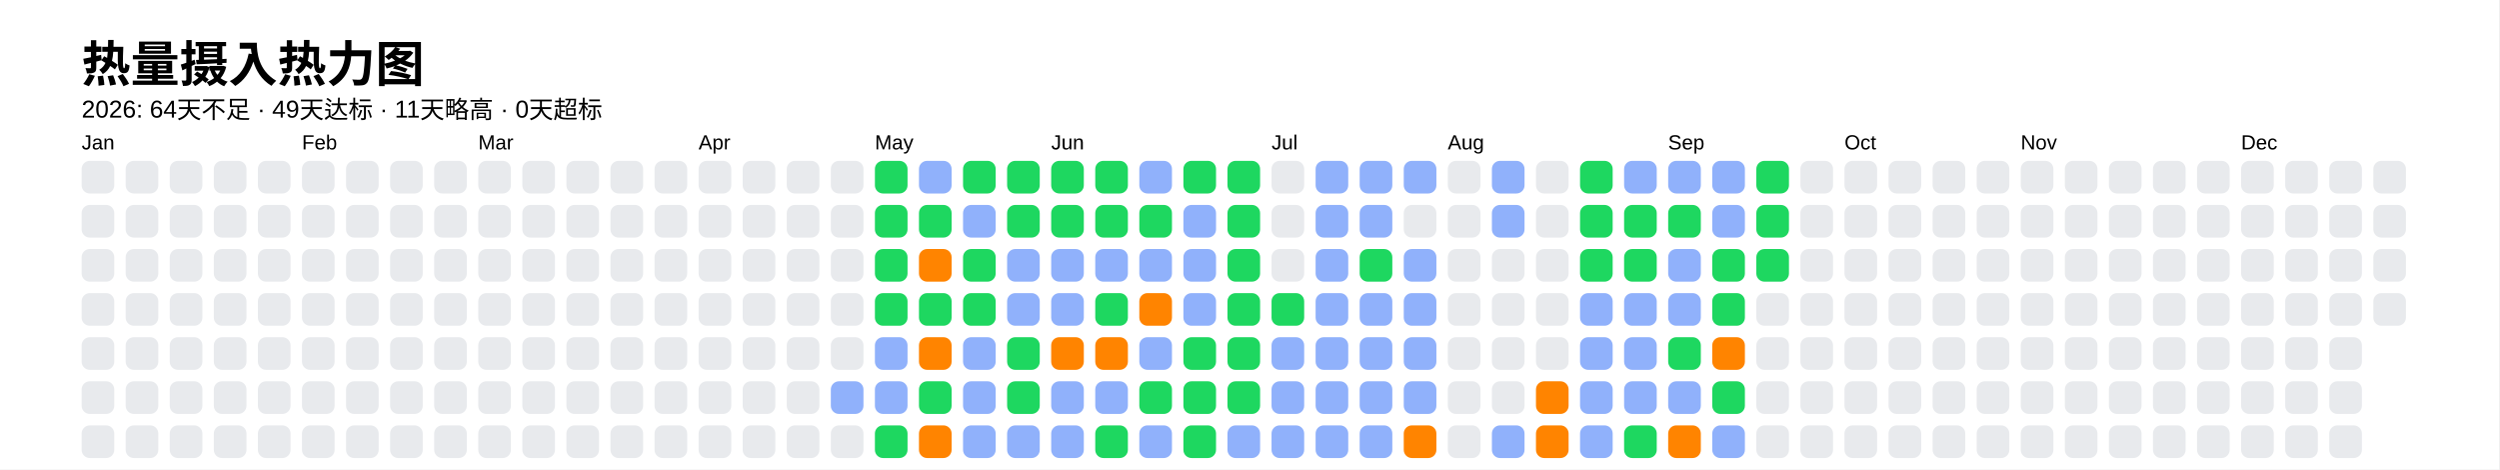
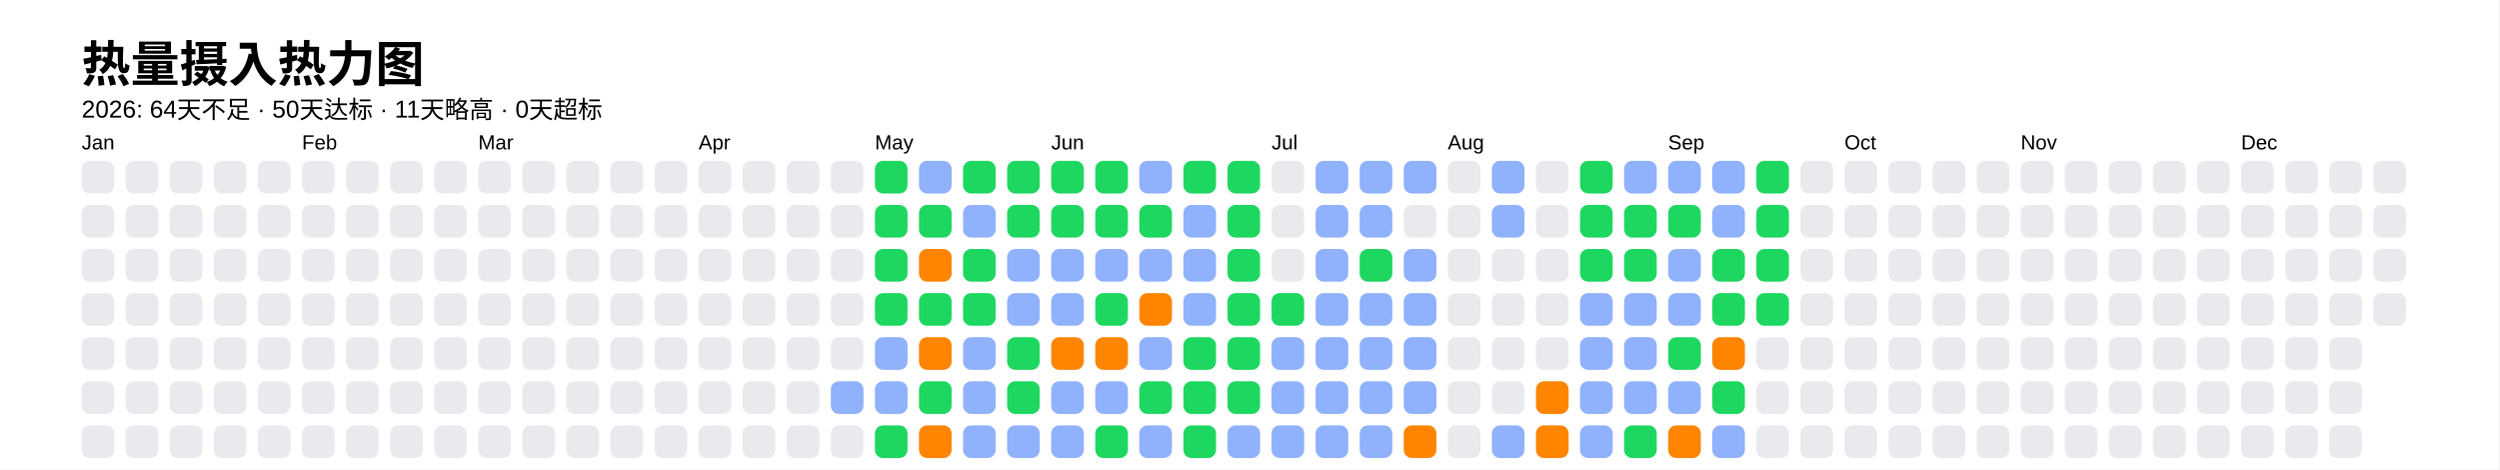
<svg xmlns="http://www.w3.org/2000/svg" style="background-color:white;" baseProfile="full" height="57.5mm" version="1.1" viewBox="0,0,306.2,57.5" width="306.2mm">
  <defs />
  <rect fill="#FFFFFF" height="57.5" width="306.2" x="0" y="0" />
  <text fill="#000000" style="font-size:6px; font-family:Arial; font-weight:bold;" x="10" y="10">热量摄入热力图</text>
-   <text fill="#000000" style="font-size:3px; font-family:Arial;" x="10" y="14.4">2026: 64天不足 · 49天达标 · 11天略高 · 0天超标</text>
+   <text fill="#000000" style="font-size:3px; font-family:Arial;" x="10" y="14.4">2026: 64天不足 · 50天达标 · 11天略高 · 0天超标</text>
  <text fill="#000000" style="font-size:2.5px; font-family:Arial" x="10" y="18.3">Jan</text>
  <rect fill="#E8EAED" height="4" rx="1" ry="1" width="4" x="10" y="19.7" />
  <rect fill="#E8EAED" height="4" rx="1" ry="1" width="4" x="10" y="25.1" />
  <rect fill="#E8EAED" height="4" rx="1" ry="1" width="4" x="10" y="30.5" />
  <rect fill="#E8EAED" height="4" rx="1" ry="1" width="4" x="10" y="35.9" />
  <rect fill="#E8EAED" height="4" rx="1" ry="1" width="4" x="10" y="41.3" />
  <rect fill="#E8EAED" height="4" rx="1" ry="1" width="4" x="10" y="46.7" />
  <rect fill="#E8EAED" height="4" rx="1" ry="1" width="4" x="10" y="52.1" />
  <rect fill="#E8EAED" height="4" rx="1" ry="1" width="4" x="15.4" y="19.7" />
  <rect fill="#E8EAED" height="4" rx="1" ry="1" width="4" x="15.4" y="25.1" />
  <rect fill="#E8EAED" height="4" rx="1" ry="1" width="4" x="15.4" y="30.5" />
  <rect fill="#E8EAED" height="4" rx="1" ry="1" width="4" x="15.4" y="35.9" />
  <rect fill="#E8EAED" height="4" rx="1" ry="1" width="4" x="15.4" y="41.3" />
  <rect fill="#E8EAED" height="4" rx="1" ry="1" width="4" x="15.4" y="46.7" />
  <rect fill="#E8EAED" height="4" rx="1" ry="1" width="4" x="15.4" y="52.1" />
  <rect fill="#E8EAED" height="4" rx="1" ry="1" width="4" x="20.8" y="19.7" />
  <rect fill="#E8EAED" height="4" rx="1" ry="1" width="4" x="20.8" y="25.1" />
  <rect fill="#E8EAED" height="4" rx="1" ry="1" width="4" x="20.8" y="30.5" />
  <rect fill="#E8EAED" height="4" rx="1" ry="1" width="4" x="20.8" y="35.9" />
  <rect fill="#E8EAED" height="4" rx="1" ry="1" width="4" x="20.8" y="41.3" />
  <rect fill="#E8EAED" height="4" rx="1" ry="1" width="4" x="20.8" y="46.7" />
  <rect fill="#E8EAED" height="4" rx="1" ry="1" width="4" x="20.8" y="52.1" />
  <rect fill="#E8EAED" height="4" rx="1" ry="1" width="4" x="26.2" y="19.7" />
  <rect fill="#E8EAED" height="4" rx="1" ry="1" width="4" x="26.2" y="25.1" />
  <rect fill="#E8EAED" height="4" rx="1" ry="1" width="4" x="26.2" y="30.5" />
  <rect fill="#E8EAED" height="4" rx="1" ry="1" width="4" x="26.2" y="35.9" />
  <rect fill="#E8EAED" height="4" rx="1" ry="1" width="4" x="26.2" y="41.3" />
  <rect fill="#E8EAED" height="4" rx="1" ry="1" width="4" x="26.2" y="46.7" />
  <rect fill="#E8EAED" height="4" rx="1" ry="1" width="4" x="26.2" y="52.1" />
  <rect fill="#E8EAED" height="4" rx="1" ry="1" width="4" x="31.6" y="19.7" />
  <rect fill="#E8EAED" height="4" rx="1" ry="1" width="4" x="31.6" y="25.1" />
  <rect fill="#E8EAED" height="4" rx="1" ry="1" width="4" x="31.6" y="30.5" />
  <rect fill="#E8EAED" height="4" rx="1" ry="1" width="4" x="31.6" y="35.9" />
  <rect fill="#E8EAED" height="4" rx="1" ry="1" width="4" x="31.6" y="41.3" />
  <rect fill="#E8EAED" height="4" rx="1" ry="1" width="4" x="31.6" y="46.7" />
  <rect fill="#E8EAED" height="4" rx="1" ry="1" width="4" x="31.6" y="52.1" />
  <text fill="#000000" style="font-size:2.5px; font-family:Arial" x="37.0" y="18.3">Feb</text>
  <rect fill="#E8EAED" height="4" rx="1" ry="1" width="4" x="37.0" y="19.7" />
  <rect fill="#E8EAED" height="4" rx="1" ry="1" width="4" x="37.0" y="25.1" />
  <rect fill="#E8EAED" height="4" rx="1" ry="1" width="4" x="37.0" y="30.5" />
  <rect fill="#E8EAED" height="4" rx="1" ry="1" width="4" x="37.0" y="35.9" />
  <rect fill="#E8EAED" height="4" rx="1" ry="1" width="4" x="37.0" y="41.3" />
  <rect fill="#E8EAED" height="4" rx="1" ry="1" width="4" x="37.0" y="46.7" />
  <rect fill="#E8EAED" height="4" rx="1" ry="1" width="4" x="37.0" y="52.1" />
  <rect fill="#E8EAED" height="4" rx="1" ry="1" width="4" x="42.4" y="19.7" />
  <rect fill="#E8EAED" height="4" rx="1" ry="1" width="4" x="42.4" y="25.1" />
  <rect fill="#E8EAED" height="4" rx="1" ry="1" width="4" x="42.4" y="30.5" />
  <rect fill="#E8EAED" height="4" rx="1" ry="1" width="4" x="42.4" y="35.9" />
  <rect fill="#E8EAED" height="4" rx="1" ry="1" width="4" x="42.4" y="41.3" />
  <rect fill="#E8EAED" height="4" rx="1" ry="1" width="4" x="42.4" y="46.7" />
  <rect fill="#E8EAED" height="4" rx="1" ry="1" width="4" x="42.4" y="52.1" />
  <rect fill="#E8EAED" height="4" rx="1" ry="1" width="4" x="47.8" y="19.7" />
  <rect fill="#E8EAED" height="4" rx="1" ry="1" width="4" x="47.8" y="25.1" />
  <rect fill="#E8EAED" height="4" rx="1" ry="1" width="4" x="47.8" y="30.5" />
  <rect fill="#E8EAED" height="4" rx="1" ry="1" width="4" x="47.8" y="35.9" />
  <rect fill="#E8EAED" height="4" rx="1" ry="1" width="4" x="47.8" y="41.3" />
  <rect fill="#E8EAED" height="4" rx="1" ry="1" width="4" x="47.8" y="46.7" />
  <rect fill="#E8EAED" height="4" rx="1" ry="1" width="4" x="47.8" y="52.1" />
  <rect fill="#E8EAED" height="4" rx="1" ry="1" width="4" x="53.2" y="19.7" />
  <rect fill="#E8EAED" height="4" rx="1" ry="1" width="4" x="53.2" y="25.1" />
  <rect fill="#E8EAED" height="4" rx="1" ry="1" width="4" x="53.2" y="30.5" />
  <rect fill="#E8EAED" height="4" rx="1" ry="1" width="4" x="53.2" y="35.9" />
  <rect fill="#E8EAED" height="4" rx="1" ry="1" width="4" x="53.2" y="41.3" />
  <rect fill="#E8EAED" height="4" rx="1" ry="1" width="4" x="53.2" y="46.7" />
  <rect fill="#E8EAED" height="4" rx="1" ry="1" width="4" x="53.2" y="52.1" />
  <text fill="#000000" style="font-size:2.5px; font-family:Arial" x="58.6" y="18.3">Mar</text>
  <rect fill="#E8EAED" height="4" rx="1" ry="1" width="4" x="58.6" y="19.7" />
  <rect fill="#E8EAED" height="4" rx="1" ry="1" width="4" x="58.6" y="25.1" />
  <rect fill="#E8EAED" height="4" rx="1" ry="1" width="4" x="58.6" y="30.5" />
  <rect fill="#E8EAED" height="4" rx="1" ry="1" width="4" x="58.6" y="35.9" />
  <rect fill="#E8EAED" height="4" rx="1" ry="1" width="4" x="58.6" y="41.3" />
  <rect fill="#E8EAED" height="4" rx="1" ry="1" width="4" x="58.6" y="46.7" />
  <rect fill="#E8EAED" height="4" rx="1" ry="1" width="4" x="58.6" y="52.1" />
  <rect fill="#E8EAED" height="4" rx="1" ry="1" width="4" x="64" y="19.7" />
  <rect fill="#E8EAED" height="4" rx="1" ry="1" width="4" x="64" y="25.1" />
  <rect fill="#E8EAED" height="4" rx="1" ry="1" width="4" x="64" y="30.5" />
  <rect fill="#E8EAED" height="4" rx="1" ry="1" width="4" x="64" y="35.9" />
  <rect fill="#E8EAED" height="4" rx="1" ry="1" width="4" x="64" y="41.3" />
  <rect fill="#E8EAED" height="4" rx="1" ry="1" width="4" x="64" y="46.7" />
  <rect fill="#E8EAED" height="4" rx="1" ry="1" width="4" x="64" y="52.1" />
  <rect fill="#E8EAED" height="4" rx="1" ry="1" width="4" x="69.4" y="19.7" />
  <rect fill="#E8EAED" height="4" rx="1" ry="1" width="4" x="69.4" y="25.1" />
  <rect fill="#E8EAED" height="4" rx="1" ry="1" width="4" x="69.4" y="30.5" />
  <rect fill="#E8EAED" height="4" rx="1" ry="1" width="4" x="69.4" y="35.9" />
  <rect fill="#E8EAED" height="4" rx="1" ry="1" width="4" x="69.4" y="41.3" />
  <rect fill="#E8EAED" height="4" rx="1" ry="1" width="4" x="69.4" y="46.7" />
  <rect fill="#E8EAED" height="4" rx="1" ry="1" width="4" x="69.4" y="52.1" />
  <rect fill="#E8EAED" height="4" rx="1" ry="1" width="4" x="74.8" y="19.7" />
  <rect fill="#E8EAED" height="4" rx="1" ry="1" width="4" x="74.8" y="25.1" />
  <rect fill="#E8EAED" height="4" rx="1" ry="1" width="4" x="74.8" y="30.5" />
  <rect fill="#E8EAED" height="4" rx="1" ry="1" width="4" x="74.8" y="35.9" />
  <rect fill="#E8EAED" height="4" rx="1" ry="1" width="4" x="74.8" y="41.3" />
  <rect fill="#E8EAED" height="4" rx="1" ry="1" width="4" x="74.8" y="46.7" />
  <rect fill="#E8EAED" height="4" rx="1" ry="1" width="4" x="74.8" y="52.1" />
  <rect fill="#E8EAED" height="4" rx="1" ry="1" width="4" x="80.2" y="19.7" />
  <rect fill="#E8EAED" height="4" rx="1" ry="1" width="4" x="80.2" y="25.1" />
  <rect fill="#E8EAED" height="4" rx="1" ry="1" width="4" x="80.2" y="30.5" />
  <rect fill="#E8EAED" height="4" rx="1" ry="1" width="4" x="80.2" y="35.9" />
  <rect fill="#E8EAED" height="4" rx="1" ry="1" width="4" x="80.2" y="41.3" />
  <rect fill="#E8EAED" height="4" rx="1" ry="1" width="4" x="80.2" y="46.7" />
  <rect fill="#E8EAED" height="4" rx="1" ry="1" width="4" x="80.2" y="52.1" />
  <text fill="#000000" style="font-size:2.5px; font-family:Arial" x="85.6" y="18.3">Apr</text>
  <rect fill="#E8EAED" height="4" rx="1" ry="1" width="4" x="85.6" y="19.7" />
  <rect fill="#E8EAED" height="4" rx="1" ry="1" width="4" x="85.6" y="25.1" />
  <rect fill="#E8EAED" height="4" rx="1" ry="1" width="4" x="85.6" y="30.5" />
  <rect fill="#E8EAED" height="4" rx="1" ry="1" width="4" x="85.6" y="35.9" />
  <rect fill="#E8EAED" height="4" rx="1" ry="1" width="4" x="85.6" y="41.3" />
  <rect fill="#E8EAED" height="4" rx="1" ry="1" width="4" x="85.6" y="46.7" />
  <rect fill="#E8EAED" height="4" rx="1" ry="1" width="4" x="85.6" y="52.1" />
  <rect fill="#E8EAED" height="4" rx="1" ry="1" width="4" x="91" y="19.7" />
  <rect fill="#E8EAED" height="4" rx="1" ry="1" width="4" x="91" y="25.1" />
  <rect fill="#E8EAED" height="4" rx="1" ry="1" width="4" x="91" y="30.5" />
  <rect fill="#E8EAED" height="4" rx="1" ry="1" width="4" x="91" y="35.9" />
  <rect fill="#E8EAED" height="4" rx="1" ry="1" width="4" x="91" y="41.3" />
  <rect fill="#E8EAED" height="4" rx="1" ry="1" width="4" x="91" y="46.7" />
  <rect fill="#E8EAED" height="4" rx="1" ry="1" width="4" x="91" y="52.1" />
  <rect fill="#E8EAED" height="4" rx="1" ry="1" width="4" x="96.4" y="19.7" />
  <rect fill="#E8EAED" height="4" rx="1" ry="1" width="4" x="96.4" y="25.1" />
  <rect fill="#E8EAED" height="4" rx="1" ry="1" width="4" x="96.4" y="30.5" />
  <rect fill="#E8EAED" height="4" rx="1" ry="1" width="4" x="96.4" y="35.9" />
  <rect fill="#E8EAED" height="4" rx="1" ry="1" width="4" x="96.4" y="41.3" />
  <rect fill="#E8EAED" height="4" rx="1" ry="1" width="4" x="96.4" y="46.7" />
  <rect fill="#E8EAED" height="4" rx="1" ry="1" width="4" x="96.4" y="52.1" />
  <rect fill="#E8EAED" height="4" rx="1" ry="1" width="4" x="101.8" y="19.7" />
  <rect fill="#E8EAED" height="4" rx="1" ry="1" width="4" x="101.8" y="25.1" />
  <rect fill="#E8EAED" height="4" rx="1" ry="1" width="4" x="101.8" y="30.5" />
  <rect fill="#E8EAED" height="4" rx="1" ry="1" width="4" x="101.8" y="35.9" />
  <rect fill="#E8EAED" height="4" rx="1" ry="1" width="4" x="101.8" y="41.3" />
  <rect fill="#90b1fb" height="4" rx="1" ry="1" width="4" x="101.8" y="46.7" />
  <rect fill="#E8EAED" height="4" rx="1" ry="1" width="4" x="101.8" y="52.1" />
  <text fill="#000000" style="font-size:2.5px; font-family:Arial" x="107.2" y="18.3">May</text>
  <rect fill="#1ed760" height="4" rx="1" ry="1" width="4" x="107.2" y="19.7" />
  <rect fill="#1ed760" height="4" rx="1" ry="1" width="4" x="107.2" y="25.1" />
  <rect fill="#1ed760" height="4" rx="1" ry="1" width="4" x="107.2" y="30.5" />
  <rect fill="#1ed760" height="4" rx="1" ry="1" width="4" x="107.2" y="35.9" />
  <rect fill="#90b1fb" height="4" rx="1" ry="1" width="4" x="107.2" y="41.3" />
  <rect fill="#90b1fb" height="4" rx="1" ry="1" width="4" x="107.2" y="46.7" />
  <rect fill="#1ed760" height="4" rx="1" ry="1" width="4" x="107.2" y="52.1" />
  <rect fill="#90b1fb" height="4" rx="1" ry="1" width="4" x="112.6" y="19.7" />
  <rect fill="#1ed760" height="4" rx="1" ry="1" width="4" x="112.6" y="25.1" />
  <rect fill="#ff8400" height="4" rx="1" ry="1" width="4" x="112.6" y="30.5" />
  <rect fill="#1ed760" height="4" rx="1" ry="1" width="4" x="112.6" y="35.9" />
  <rect fill="#ff8400" height="4" rx="1" ry="1" width="4" x="112.6" y="41.3" />
  <rect fill="#1ed760" height="4" rx="1" ry="1" width="4" x="112.6" y="46.7" />
  <rect fill="#ff8400" height="4" rx="1" ry="1" width="4" x="112.6" y="52.1" />
  <rect fill="#1ed760" height="4" rx="1" ry="1" width="4" x="118" y="19.7" />
  <rect fill="#90b1fb" height="4" rx="1" ry="1" width="4" x="118" y="25.1" />
  <rect fill="#1ed760" height="4" rx="1" ry="1" width="4" x="118" y="30.5" />
  <rect fill="#1ed760" height="4" rx="1" ry="1" width="4" x="118" y="35.9" />
  <rect fill="#90b1fb" height="4" rx="1" ry="1" width="4" x="118" y="41.3" />
  <rect fill="#90b1fb" height="4" rx="1" ry="1" width="4" x="118" y="46.7" />
  <rect fill="#90b1fb" height="4" rx="1" ry="1" width="4" x="118" y="52.1" />
  <rect fill="#1ed760" height="4" rx="1" ry="1" width="4" x="123.4" y="19.7" />
  <rect fill="#1ed760" height="4" rx="1" ry="1" width="4" x="123.4" y="25.1" />
  <rect fill="#90b1fb" height="4" rx="1" ry="1" width="4" x="123.4" y="30.5" />
  <rect fill="#90b1fb" height="4" rx="1" ry="1" width="4" x="123.4" y="35.9" />
  <rect fill="#1ed760" height="4" rx="1" ry="1" width="4" x="123.4" y="41.3" />
  <rect fill="#1ed760" height="4" rx="1" ry="1" width="4" x="123.4" y="46.7" />
  <rect fill="#90b1fb" height="4" rx="1" ry="1" width="4" x="123.4" y="52.1" />
  <text fill="#000000" style="font-size:2.5px; font-family:Arial" x="128.8" y="18.3">Jun</text>
  <rect fill="#1ed760" height="4" rx="1" ry="1" width="4" x="128.8" y="19.7" />
  <rect fill="#1ed760" height="4" rx="1" ry="1" width="4" x="128.8" y="25.1" />
  <rect fill="#90b1fb" height="4" rx="1" ry="1" width="4" x="128.8" y="30.5" />
  <rect fill="#90b1fb" height="4" rx="1" ry="1" width="4" x="128.8" y="35.9" />
  <rect fill="#ff8400" height="4" rx="1" ry="1" width="4" x="128.8" y="41.3" />
  <rect fill="#90b1fb" height="4" rx="1" ry="1" width="4" x="128.8" y="46.7" />
  <rect fill="#90b1fb" height="4" rx="1" ry="1" width="4" x="128.8" y="52.1" />
  <rect fill="#1ed760" height="4" rx="1" ry="1" width="4" x="134.2" y="19.7" />
  <rect fill="#1ed760" height="4" rx="1" ry="1" width="4" x="134.2" y="25.1" />
  <rect fill="#90b1fb" height="4" rx="1" ry="1" width="4" x="134.2" y="30.5" />
  <rect fill="#1ed760" height="4" rx="1" ry="1" width="4" x="134.2" y="35.9" />
  <rect fill="#ff8400" height="4" rx="1" ry="1" width="4" x="134.2" y="41.3" />
  <rect fill="#90b1fb" height="4" rx="1" ry="1" width="4" x="134.2" y="46.7" />
  <rect fill="#1ed760" height="4" rx="1" ry="1" width="4" x="134.2" y="52.1" />
  <rect fill="#90b1fb" height="4" rx="1" ry="1" width="4" x="139.6" y="19.7" />
  <rect fill="#1ed760" height="4" rx="1" ry="1" width="4" x="139.6" y="25.1" />
  <rect fill="#90b1fb" height="4" rx="1" ry="1" width="4" x="139.6" y="30.5" />
  <rect fill="#ff8400" height="4" rx="1" ry="1" width="4" x="139.6" y="35.9" />
  <rect fill="#90b1fb" height="4" rx="1" ry="1" width="4" x="139.6" y="41.3" />
  <rect fill="#1ed760" height="4" rx="1" ry="1" width="4" x="139.6" y="46.7" />
  <rect fill="#90b1fb" height="4" rx="1" ry="1" width="4" x="139.6" y="52.1" />
  <rect fill="#1ed760" height="4" rx="1" ry="1" width="4" x="145" y="19.7" />
  <rect fill="#90b1fb" height="4" rx="1" ry="1" width="4" x="145" y="25.1" />
  <rect fill="#90b1fb" height="4" rx="1" ry="1" width="4" x="145" y="30.5" />
  <rect fill="#90b1fb" height="4" rx="1" ry="1" width="4" x="145" y="35.9" />
  <rect fill="#1ed760" height="4" rx="1" ry="1" width="4" x="145" y="41.3" />
  <rect fill="#1ed760" height="4" rx="1" ry="1" width="4" x="145" y="46.7" />
  <rect fill="#1ed760" height="4" rx="1" ry="1" width="4" x="145" y="52.1" />
  <rect fill="#1ed760" height="4" rx="1" ry="1" width="4" x="150.4" y="19.7" />
  <rect fill="#1ed760" height="4" rx="1" ry="1" width="4" x="150.4" y="25.1" />
  <rect fill="#1ed760" height="4" rx="1" ry="1" width="4" x="150.4" y="30.5" />
  <rect fill="#1ed760" height="4" rx="1" ry="1" width="4" x="150.4" y="35.9" />
  <rect fill="#1ed760" height="4" rx="1" ry="1" width="4" x="150.4" y="41.3" />
  <rect fill="#1ed760" height="4" rx="1" ry="1" width="4" x="150.4" y="46.7" />
  <rect fill="#90b1fb" height="4" rx="1" ry="1" width="4" x="150.4" y="52.1" />
  <text fill="#000000" style="font-size:2.5px; font-family:Arial" x="155.8" y="18.3">Jul</text>
  <rect fill="#E8EAED" height="4" rx="1" ry="1" width="4" x="155.8" y="19.7" />
  <rect fill="#E8EAED" height="4" rx="1" ry="1" width="4" x="155.8" y="25.1" />
  <rect fill="#E8EAED" height="4" rx="1" ry="1" width="4" x="155.8" y="30.5" />
  <rect fill="#1ed760" height="4" rx="1" ry="1" width="4" x="155.8" y="35.9" />
  <rect fill="#90b1fb" height="4" rx="1" ry="1" width="4" x="155.8" y="41.3" />
  <rect fill="#90b1fb" height="4" rx="1" ry="1" width="4" x="155.8" y="46.7" />
  <rect fill="#90b1fb" height="4" rx="1" ry="1" width="4" x="155.8" y="52.1" />
  <rect fill="#90b1fb" height="4" rx="1" ry="1" width="4" x="161.2" y="19.7" />
  <rect fill="#90b1fb" height="4" rx="1" ry="1" width="4" x="161.2" y="25.1" />
  <rect fill="#90b1fb" height="4" rx="1" ry="1" width="4" x="161.2" y="30.5" />
  <rect fill="#90b1fb" height="4" rx="1" ry="1" width="4" x="161.2" y="35.9" />
  <rect fill="#90b1fb" height="4" rx="1" ry="1" width="4" x="161.2" y="41.3" />
  <rect fill="#90b1fb" height="4" rx="1" ry="1" width="4" x="161.2" y="46.7" />
  <rect fill="#90b1fb" height="4" rx="1" ry="1" width="4" x="161.2" y="52.1" />
  <rect fill="#90b1fb" height="4" rx="1" ry="1" width="4" x="166.6" y="19.7" />
  <rect fill="#90b1fb" height="4" rx="1" ry="1" width="4" x="166.6" y="25.1" />
  <rect fill="#1ed760" height="4" rx="1" ry="1" width="4" x="166.6" y="30.5" />
  <rect fill="#90b1fb" height="4" rx="1" ry="1" width="4" x="166.6" y="35.9" />
  <rect fill="#90b1fb" height="4" rx="1" ry="1" width="4" x="166.6" y="41.3" />
  <rect fill="#90b1fb" height="4" rx="1" ry="1" width="4" x="166.6" y="46.7" />
  <rect fill="#90b1fb" height="4" rx="1" ry="1" width="4" x="166.6" y="52.1" />
  <rect fill="#90b1fb" height="4" rx="1" ry="1" width="4" x="172" y="19.7" />
  <rect fill="#E8EAED" height="4" rx="1" ry="1" width="4" x="172" y="25.1" />
  <rect fill="#90b1fb" height="4" rx="1" ry="1" width="4" x="172" y="30.5" />
  <rect fill="#90b1fb" height="4" rx="1" ry="1" width="4" x="172" y="35.9" />
  <rect fill="#90b1fb" height="4" rx="1" ry="1" width="4" x="172" y="41.3" />
  <rect fill="#90b1fb" height="4" rx="1" ry="1" width="4" x="172" y="46.7" />
  <rect fill="#ff8400" height="4" rx="1" ry="1" width="4" x="172" y="52.1" />
  <text fill="#000000" style="font-size:2.5px; font-family:Arial" x="177.4" y="18.3">Aug</text>
  <rect fill="#E8EAED" height="4" rx="1" ry="1" width="4" x="177.4" y="19.7" />
  <rect fill="#E8EAED" height="4" rx="1" ry="1" width="4" x="177.4" y="25.1" />
  <rect fill="#E8EAED" height="4" rx="1" ry="1" width="4" x="177.4" y="30.5" />
  <rect fill="#E8EAED" height="4" rx="1" ry="1" width="4" x="177.4" y="35.9" />
  <rect fill="#E8EAED" height="4" rx="1" ry="1" width="4" x="177.4" y="41.3" />
  <rect fill="#E8EAED" height="4" rx="1" ry="1" width="4" x="177.4" y="46.7" />
  <rect fill="#E8EAED" height="4" rx="1" ry="1" width="4" x="177.4" y="52.1" />
  <rect fill="#90b1fb" height="4" rx="1" ry="1" width="4" x="182.8" y="19.7" />
  <rect fill="#90b1fb" height="4" rx="1" ry="1" width="4" x="182.8" y="25.1" />
  <rect fill="#E8EAED" height="4" rx="1" ry="1" width="4" x="182.8" y="30.5" />
  <rect fill="#E8EAED" height="4" rx="1" ry="1" width="4" x="182.8" y="35.9" />
  <rect fill="#E8EAED" height="4" rx="1" ry="1" width="4" x="182.8" y="41.3" />
  <rect fill="#E8EAED" height="4" rx="1" ry="1" width="4" x="182.8" y="46.7" />
  <rect fill="#90b1fb" height="4" rx="1" ry="1" width="4" x="182.8" y="52.1" />
  <rect fill="#E8EAED" height="4" rx="1" ry="1" width="4" x="188.2" y="19.7" />
  <rect fill="#E8EAED" height="4" rx="1" ry="1" width="4" x="188.2" y="25.1" />
  <rect fill="#E8EAED" height="4" rx="1" ry="1" width="4" x="188.2" y="30.5" />
  <rect fill="#E8EAED" height="4" rx="1" ry="1" width="4" x="188.2" y="35.9" />
  <rect fill="#E8EAED" height="4" rx="1" ry="1" width="4" x="188.2" y="41.3" />
  <rect fill="#ff8400" height="4" rx="1" ry="1" width="4" x="188.2" y="46.7" />
  <rect fill="#ff8400" height="4" rx="1" ry="1" width="4" x="188.2" y="52.1" />
  <rect fill="#1ed760" height="4" rx="1" ry="1" width="4" x="193.6" y="19.7" />
  <rect fill="#1ed760" height="4" rx="1" ry="1" width="4" x="193.6" y="25.1" />
  <rect fill="#1ed760" height="4" rx="1" ry="1" width="4" x="193.6" y="30.5" />
  <rect fill="#90b1fb" height="4" rx="1" ry="1" width="4" x="193.6" y="35.9" />
  <rect fill="#90b1fb" height="4" rx="1" ry="1" width="4" x="193.6" y="41.3" />
  <rect fill="#90b1fb" height="4" rx="1" ry="1" width="4" x="193.6" y="46.7" />
  <rect fill="#90b1fb" height="4" rx="1" ry="1" width="4" x="193.6" y="52.1" />
  <rect fill="#90b1fb" height="4" rx="1" ry="1" width="4" x="199" y="19.7" />
  <rect fill="#1ed760" height="4" rx="1" ry="1" width="4" x="199" y="25.1" />
  <rect fill="#1ed760" height="4" rx="1" ry="1" width="4" x="199" y="30.5" />
  <rect fill="#90b1fb" height="4" rx="1" ry="1" width="4" x="199" y="35.9" />
  <rect fill="#90b1fb" height="4" rx="1" ry="1" width="4" x="199" y="41.3" />
  <rect fill="#90b1fb" height="4" rx="1" ry="1" width="4" x="199" y="46.7" />
  <rect fill="#1ed760" height="4" rx="1" ry="1" width="4" x="199" y="52.1" />
  <text fill="#000000" style="font-size:2.5px; font-family:Arial" x="204.4" y="18.3">Sep</text>
  <rect fill="#90b1fb" height="4" rx="1" ry="1" width="4" x="204.4" y="19.7" />
  <rect fill="#1ed760" height="4" rx="1" ry="1" width="4" x="204.4" y="25.1" />
  <rect fill="#90b1fb" height="4" rx="1" ry="1" width="4" x="204.4" y="30.5" />
  <rect fill="#90b1fb" height="4" rx="1" ry="1" width="4" x="204.4" y="35.9" />
  <rect fill="#1ed760" height="4" rx="1" ry="1" width="4" x="204.4" y="41.3" />
  <rect fill="#90b1fb" height="4" rx="1" ry="1" width="4" x="204.4" y="46.7" />
  <rect fill="#ff8400" height="4" rx="1" ry="1" width="4" x="204.4" y="52.1" />
  <rect fill="#90b1fb" height="4" rx="1" ry="1" width="4" x="209.8" y="19.7" />
  <rect fill="#90b1fb" height="4" rx="1" ry="1" width="4" x="209.8" y="25.1" />
  <rect fill="#1ed760" height="4" rx="1" ry="1" width="4" x="209.8" y="30.5" />
  <rect fill="#1ed760" height="4" rx="1" ry="1" width="4" x="209.8" y="35.9" />
  <rect fill="#ff8400" height="4" rx="1" ry="1" width="4" x="209.8" y="41.3" />
  <rect fill="#1ed760" height="4" rx="1" ry="1" width="4" x="209.8" y="46.7" />
  <rect fill="#90b1fb" height="4" rx="1" ry="1" width="4" x="209.8" y="52.1" />
  <rect fill="#1ed760" height="4" rx="1" ry="1" width="4" x="215.2" y="19.7" />
  <rect fill="#1ed760" height="4" rx="1" ry="1" width="4" x="215.2" y="25.1" />
  <rect fill="#1ed760" height="4" rx="1" ry="1" width="4" x="215.2" y="30.5" />
-   <rect fill="#E8EAED" height="4" rx="1" ry="1" width="4" x="215.2" y="35.9" />
+   <rect fill="#1ed760" height="4" rx="1" ry="1" width="4" x="215.2" y="35.9" />
  <rect fill="#E8EAED" height="4" rx="1" ry="1" width="4" x="215.2" y="41.3" />
  <rect fill="#E8EAED" height="4" rx="1" ry="1" width="4" x="215.2" y="46.7" />
  <rect fill="#E8EAED" height="4" rx="1" ry="1" width="4" x="215.2" y="52.1" />
  <rect fill="#E8EAED" height="4" rx="1" ry="1" width="4" x="220.6" y="19.7" />
  <rect fill="#E8EAED" height="4" rx="1" ry="1" width="4" x="220.6" y="25.1" />
  <rect fill="#E8EAED" height="4" rx="1" ry="1" width="4" x="220.6" y="30.5" />
  <rect fill="#E8EAED" height="4" rx="1" ry="1" width="4" x="220.6" y="35.9" />
  <rect fill="#E8EAED" height="4" rx="1" ry="1" width="4" x="220.6" y="41.3" />
  <rect fill="#E8EAED" height="4" rx="1" ry="1" width="4" x="220.6" y="46.7" />
  <rect fill="#E8EAED" height="4" rx="1" ry="1" width="4" x="220.6" y="52.1" />
  <text fill="#000000" style="font-size:2.5px; font-family:Arial" x="226" y="18.3">Oct</text>
  <rect fill="#E8EAED" height="4" rx="1" ry="1" width="4" x="226" y="19.7" />
  <rect fill="#E8EAED" height="4" rx="1" ry="1" width="4" x="226" y="25.1" />
  <rect fill="#E8EAED" height="4" rx="1" ry="1" width="4" x="226" y="30.5" />
  <rect fill="#E8EAED" height="4" rx="1" ry="1" width="4" x="226" y="35.9" />
  <rect fill="#E8EAED" height="4" rx="1" ry="1" width="4" x="226" y="41.3" />
  <rect fill="#E8EAED" height="4" rx="1" ry="1" width="4" x="226" y="46.7" />
  <rect fill="#E8EAED" height="4" rx="1" ry="1" width="4" x="226" y="52.1" />
  <rect fill="#E8EAED" height="4" rx="1" ry="1" width="4" x="231.4" y="19.7" />
  <rect fill="#E8EAED" height="4" rx="1" ry="1" width="4" x="231.4" y="25.1" />
  <rect fill="#E8EAED" height="4" rx="1" ry="1" width="4" x="231.4" y="30.5" />
  <rect fill="#E8EAED" height="4" rx="1" ry="1" width="4" x="231.4" y="35.9" />
  <rect fill="#E8EAED" height="4" rx="1" ry="1" width="4" x="231.4" y="41.3" />
  <rect fill="#E8EAED" height="4" rx="1" ry="1" width="4" x="231.4" y="46.7" />
  <rect fill="#E8EAED" height="4" rx="1" ry="1" width="4" x="231.4" y="52.1" />
  <rect fill="#E8EAED" height="4" rx="1" ry="1" width="4" x="236.8" y="19.7" />
  <rect fill="#E8EAED" height="4" rx="1" ry="1" width="4" x="236.8" y="25.1" />
  <rect fill="#E8EAED" height="4" rx="1" ry="1" width="4" x="236.8" y="30.5" />
  <rect fill="#E8EAED" height="4" rx="1" ry="1" width="4" x="236.8" y="35.9" />
  <rect fill="#E8EAED" height="4" rx="1" ry="1" width="4" x="236.8" y="41.3" />
  <rect fill="#E8EAED" height="4" rx="1" ry="1" width="4" x="236.8" y="46.7" />
  <rect fill="#E8EAED" height="4" rx="1" ry="1" width="4" x="236.8" y="52.1" />
  <rect fill="#E8EAED" height="4" rx="1" ry="1" width="4" x="242.2" y="19.7" />
  <rect fill="#E8EAED" height="4" rx="1" ry="1" width="4" x="242.2" y="25.1" />
  <rect fill="#E8EAED" height="4" rx="1" ry="1" width="4" x="242.2" y="30.5" />
  <rect fill="#E8EAED" height="4" rx="1" ry="1" width="4" x="242.2" y="35.9" />
  <rect fill="#E8EAED" height="4" rx="1" ry="1" width="4" x="242.2" y="41.3" />
  <rect fill="#E8EAED" height="4" rx="1" ry="1" width="4" x="242.2" y="46.7" />
  <rect fill="#E8EAED" height="4" rx="1" ry="1" width="4" x="242.2" y="52.1" />
  <text fill="#000000" style="font-size:2.5px; font-family:Arial" x="247.6" y="18.3">Nov</text>
  <rect fill="#E8EAED" height="4" rx="1" ry="1" width="4" x="247.6" y="19.7" />
  <rect fill="#E8EAED" height="4" rx="1" ry="1" width="4" x="247.6" y="25.1" />
  <rect fill="#E8EAED" height="4" rx="1" ry="1" width="4" x="247.6" y="30.5" />
  <rect fill="#E8EAED" height="4" rx="1" ry="1" width="4" x="247.6" y="35.9" />
  <rect fill="#E8EAED" height="4" rx="1" ry="1" width="4" x="247.6" y="41.3" />
  <rect fill="#E8EAED" height="4" rx="1" ry="1" width="4" x="247.6" y="46.7" />
  <rect fill="#E8EAED" height="4" rx="1" ry="1" width="4" x="247.6" y="52.1" />
  <rect fill="#E8EAED" height="4" rx="1" ry="1" width="4" x="253" y="19.7" />
  <rect fill="#E8EAED" height="4" rx="1" ry="1" width="4" x="253" y="25.1" />
  <rect fill="#E8EAED" height="4" rx="1" ry="1" width="4" x="253" y="30.5" />
  <rect fill="#E8EAED" height="4" rx="1" ry="1" width="4" x="253" y="35.9" />
  <rect fill="#E8EAED" height="4" rx="1" ry="1" width="4" x="253" y="41.3" />
  <rect fill="#E8EAED" height="4" rx="1" ry="1" width="4" x="253" y="46.7" />
  <rect fill="#E8EAED" height="4" rx="1" ry="1" width="4" x="253" y="52.1" />
  <rect fill="#E8EAED" height="4" rx="1" ry="1" width="4" x="258.4" y="19.7" />
  <rect fill="#E8EAED" height="4" rx="1" ry="1" width="4" x="258.4" y="25.1" />
  <rect fill="#E8EAED" height="4" rx="1" ry="1" width="4" x="258.4" y="30.5" />
  <rect fill="#E8EAED" height="4" rx="1" ry="1" width="4" x="258.4" y="35.9" />
  <rect fill="#E8EAED" height="4" rx="1" ry="1" width="4" x="258.4" y="41.3" />
  <rect fill="#E8EAED" height="4" rx="1" ry="1" width="4" x="258.4" y="46.7" />
  <rect fill="#E8EAED" height="4" rx="1" ry="1" width="4" x="258.4" y="52.1" />
  <rect fill="#E8EAED" height="4" rx="1" ry="1" width="4" x="263.8" y="19.7" />
  <rect fill="#E8EAED" height="4" rx="1" ry="1" width="4" x="263.8" y="25.1" />
  <rect fill="#E8EAED" height="4" rx="1" ry="1" width="4" x="263.8" y="30.5" />
  <rect fill="#E8EAED" height="4" rx="1" ry="1" width="4" x="263.8" y="35.9" />
  <rect fill="#E8EAED" height="4" rx="1" ry="1" width="4" x="263.8" y="41.3" />
  <rect fill="#E8EAED" height="4" rx="1" ry="1" width="4" x="263.8" y="46.7" />
  <rect fill="#E8EAED" height="4" rx="1" ry="1" width="4" x="263.8" y="52.1" />
  <rect fill="#E8EAED" height="4" rx="1" ry="1" width="4" x="269.2" y="19.7" />
  <rect fill="#E8EAED" height="4" rx="1" ry="1" width="4" x="269.2" y="25.1" />
  <rect fill="#E8EAED" height="4" rx="1" ry="1" width="4" x="269.2" y="30.5" />
  <rect fill="#E8EAED" height="4" rx="1" ry="1" width="4" x="269.2" y="35.9" />
  <rect fill="#E8EAED" height="4" rx="1" ry="1" width="4" x="269.2" y="41.3" />
  <rect fill="#E8EAED" height="4" rx="1" ry="1" width="4" x="269.2" y="46.7" />
  <rect fill="#E8EAED" height="4" rx="1" ry="1" width="4" x="269.2" y="52.1" />
  <text fill="#000000" style="font-size:2.5px; font-family:Arial" x="274.6" y="18.3">Dec</text>
  <rect fill="#E8EAED" height="4" rx="1" ry="1" width="4" x="274.6" y="19.7" />
  <rect fill="#E8EAED" height="4" rx="1" ry="1" width="4" x="274.6" y="25.1" />
  <rect fill="#E8EAED" height="4" rx="1" ry="1" width="4" x="274.6" y="30.5" />
  <rect fill="#E8EAED" height="4" rx="1" ry="1" width="4" x="274.6" y="35.9" />
  <rect fill="#E8EAED" height="4" rx="1" ry="1" width="4" x="274.6" y="41.3" />
  <rect fill="#E8EAED" height="4" rx="1" ry="1" width="4" x="274.6" y="46.7" />
  <rect fill="#E8EAED" height="4" rx="1" ry="1" width="4" x="274.6" y="52.1" />
  <rect fill="#E8EAED" height="4" rx="1" ry="1" width="4" x="280" y="19.7" />
  <rect fill="#E8EAED" height="4" rx="1" ry="1" width="4" x="280" y="25.1" />
  <rect fill="#E8EAED" height="4" rx="1" ry="1" width="4" x="280" y="30.5" />
  <rect fill="#E8EAED" height="4" rx="1" ry="1" width="4" x="280" y="35.9" />
  <rect fill="#E8EAED" height="4" rx="1" ry="1" width="4" x="280" y="41.3" />
  <rect fill="#E8EAED" height="4" rx="1" ry="1" width="4" x="280" y="46.7" />
  <rect fill="#E8EAED" height="4" rx="1" ry="1" width="4" x="280" y="52.1" />
  <rect fill="#E8EAED" height="4" rx="1" ry="1" width="4" x="285.4" y="19.7" />
  <rect fill="#E8EAED" height="4" rx="1" ry="1" width="4" x="285.4" y="25.1" />
  <rect fill="#E8EAED" height="4" rx="1" ry="1" width="4" x="285.4" y="30.5" />
  <rect fill="#E8EAED" height="4" rx="1" ry="1" width="4" x="285.4" y="35.9" />
  <rect fill="#E8EAED" height="4" rx="1" ry="1" width="4" x="285.4" y="41.3" />
  <rect fill="#E8EAED" height="4" rx="1" ry="1" width="4" x="285.4" y="46.7" />
  <rect fill="#E8EAED" height="4" rx="1" ry="1" width="4" x="285.4" y="52.1" />
  <rect fill="#E8EAED" height="4" rx="1" ry="1" width="4" x="290.8" y="19.7" />
  <rect fill="#E8EAED" height="4" rx="1" ry="1" width="4" x="290.8" y="25.1" />
  <rect fill="#E8EAED" height="4" rx="1" ry="1" width="4" x="290.8" y="30.5" />
  <rect fill="#E8EAED" height="4" rx="1" ry="1" width="4" x="290.8" y="35.9" />
</svg>
